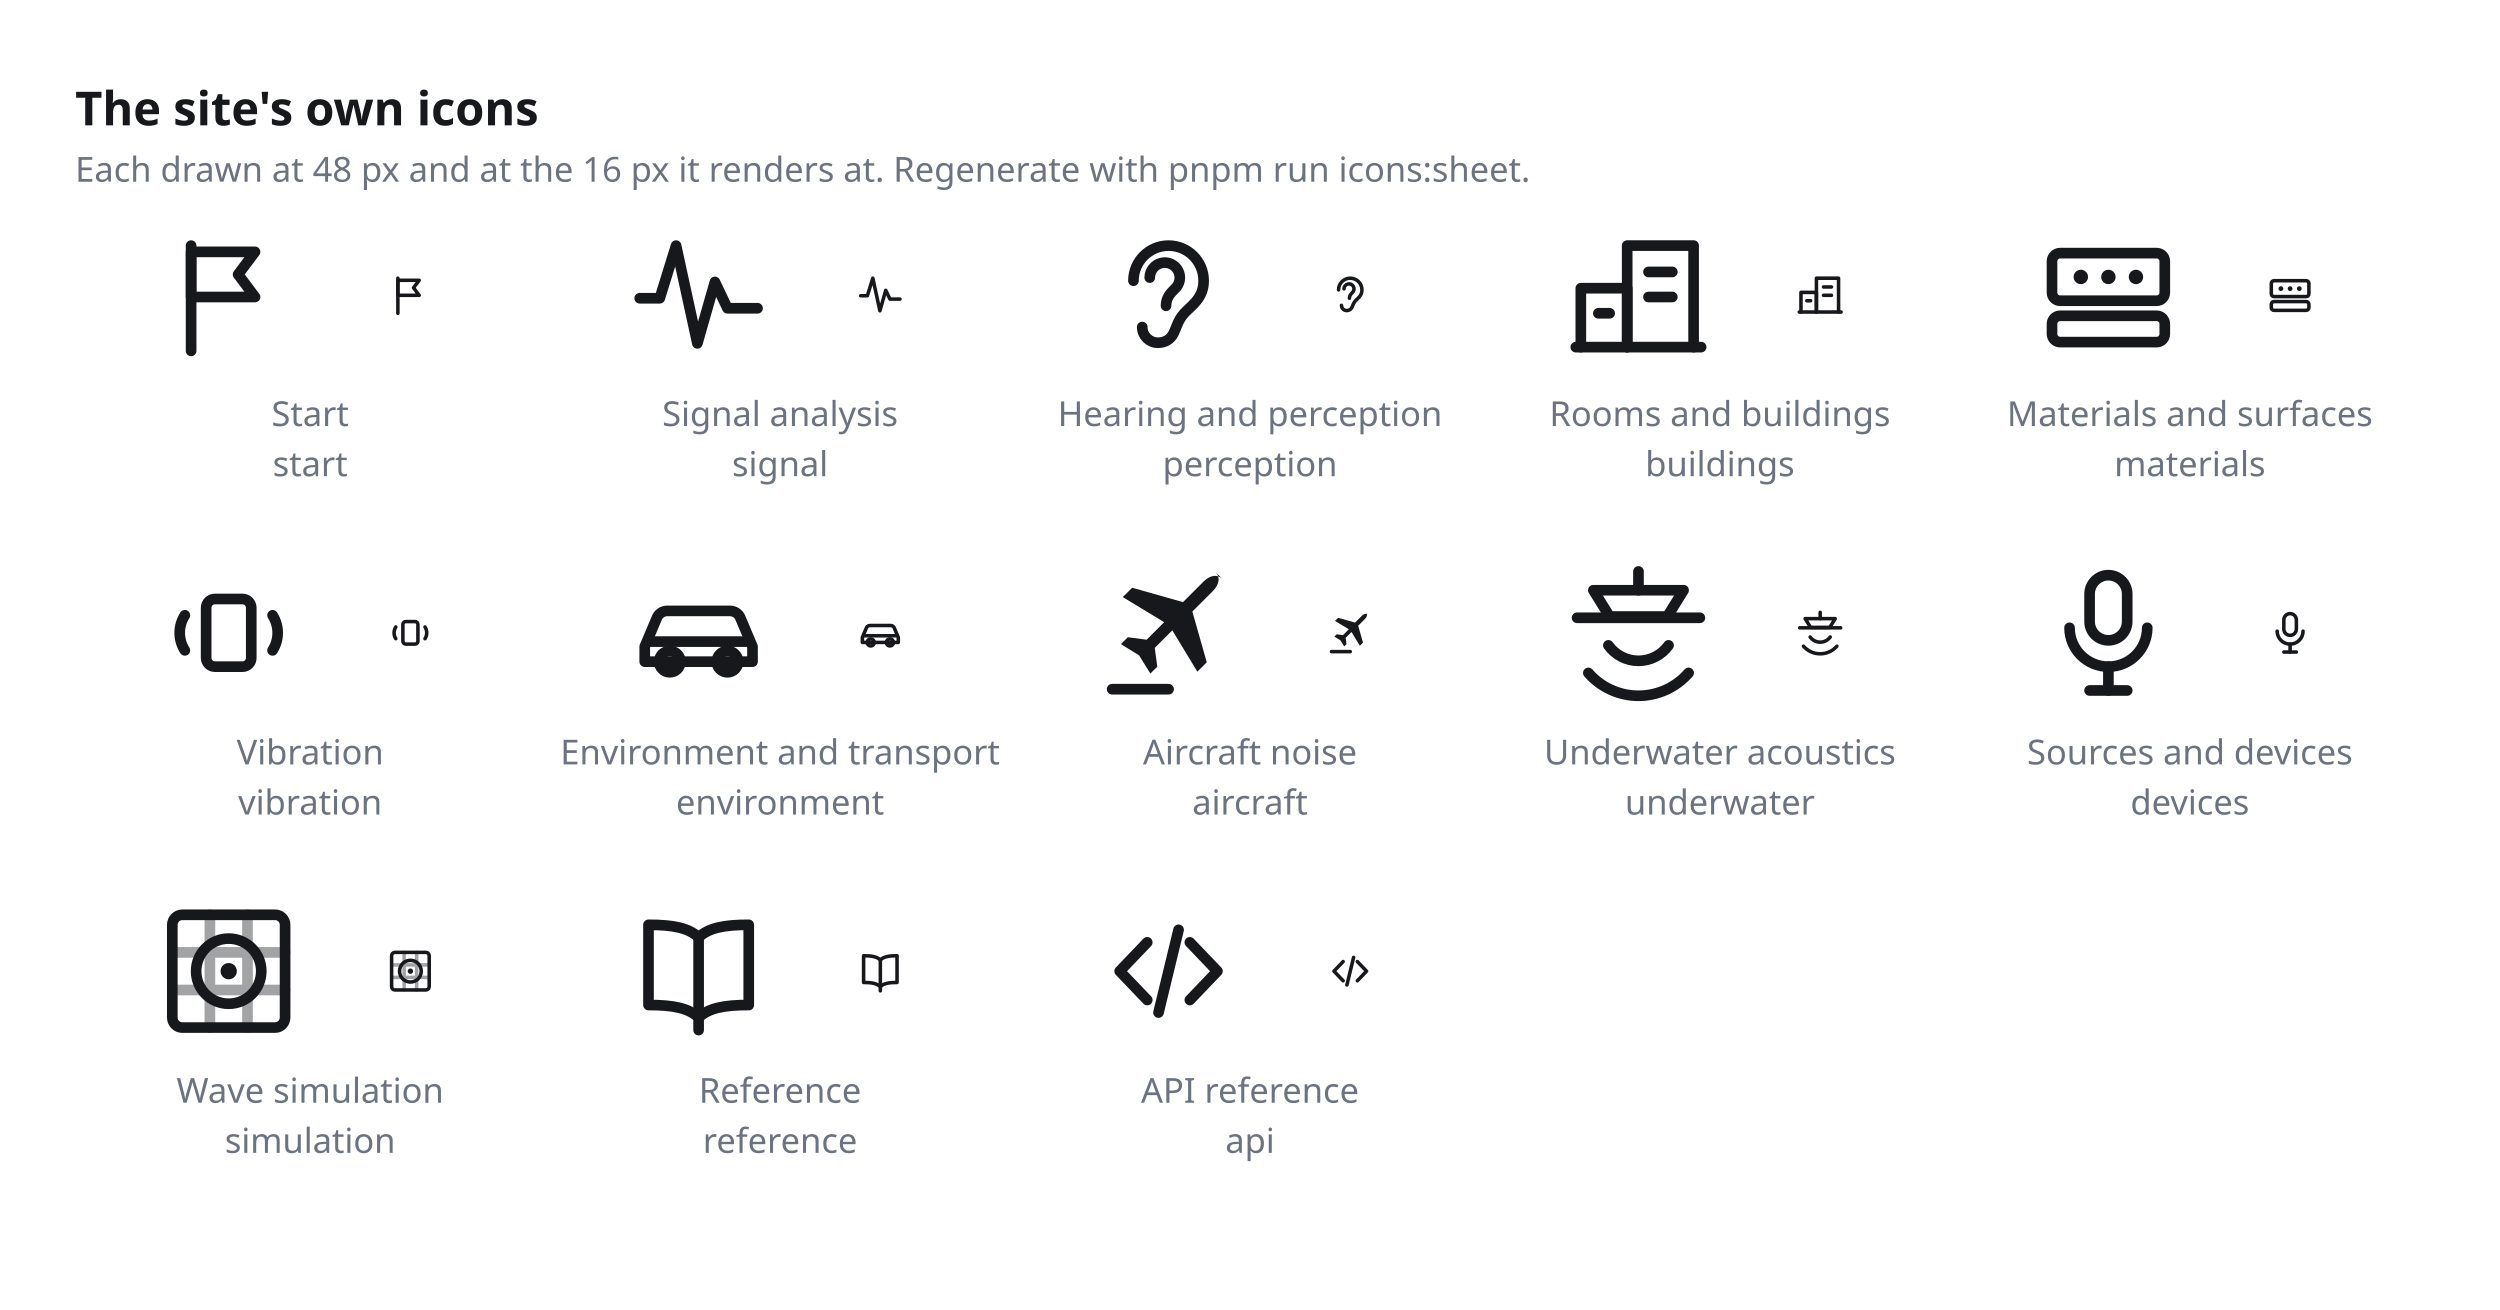
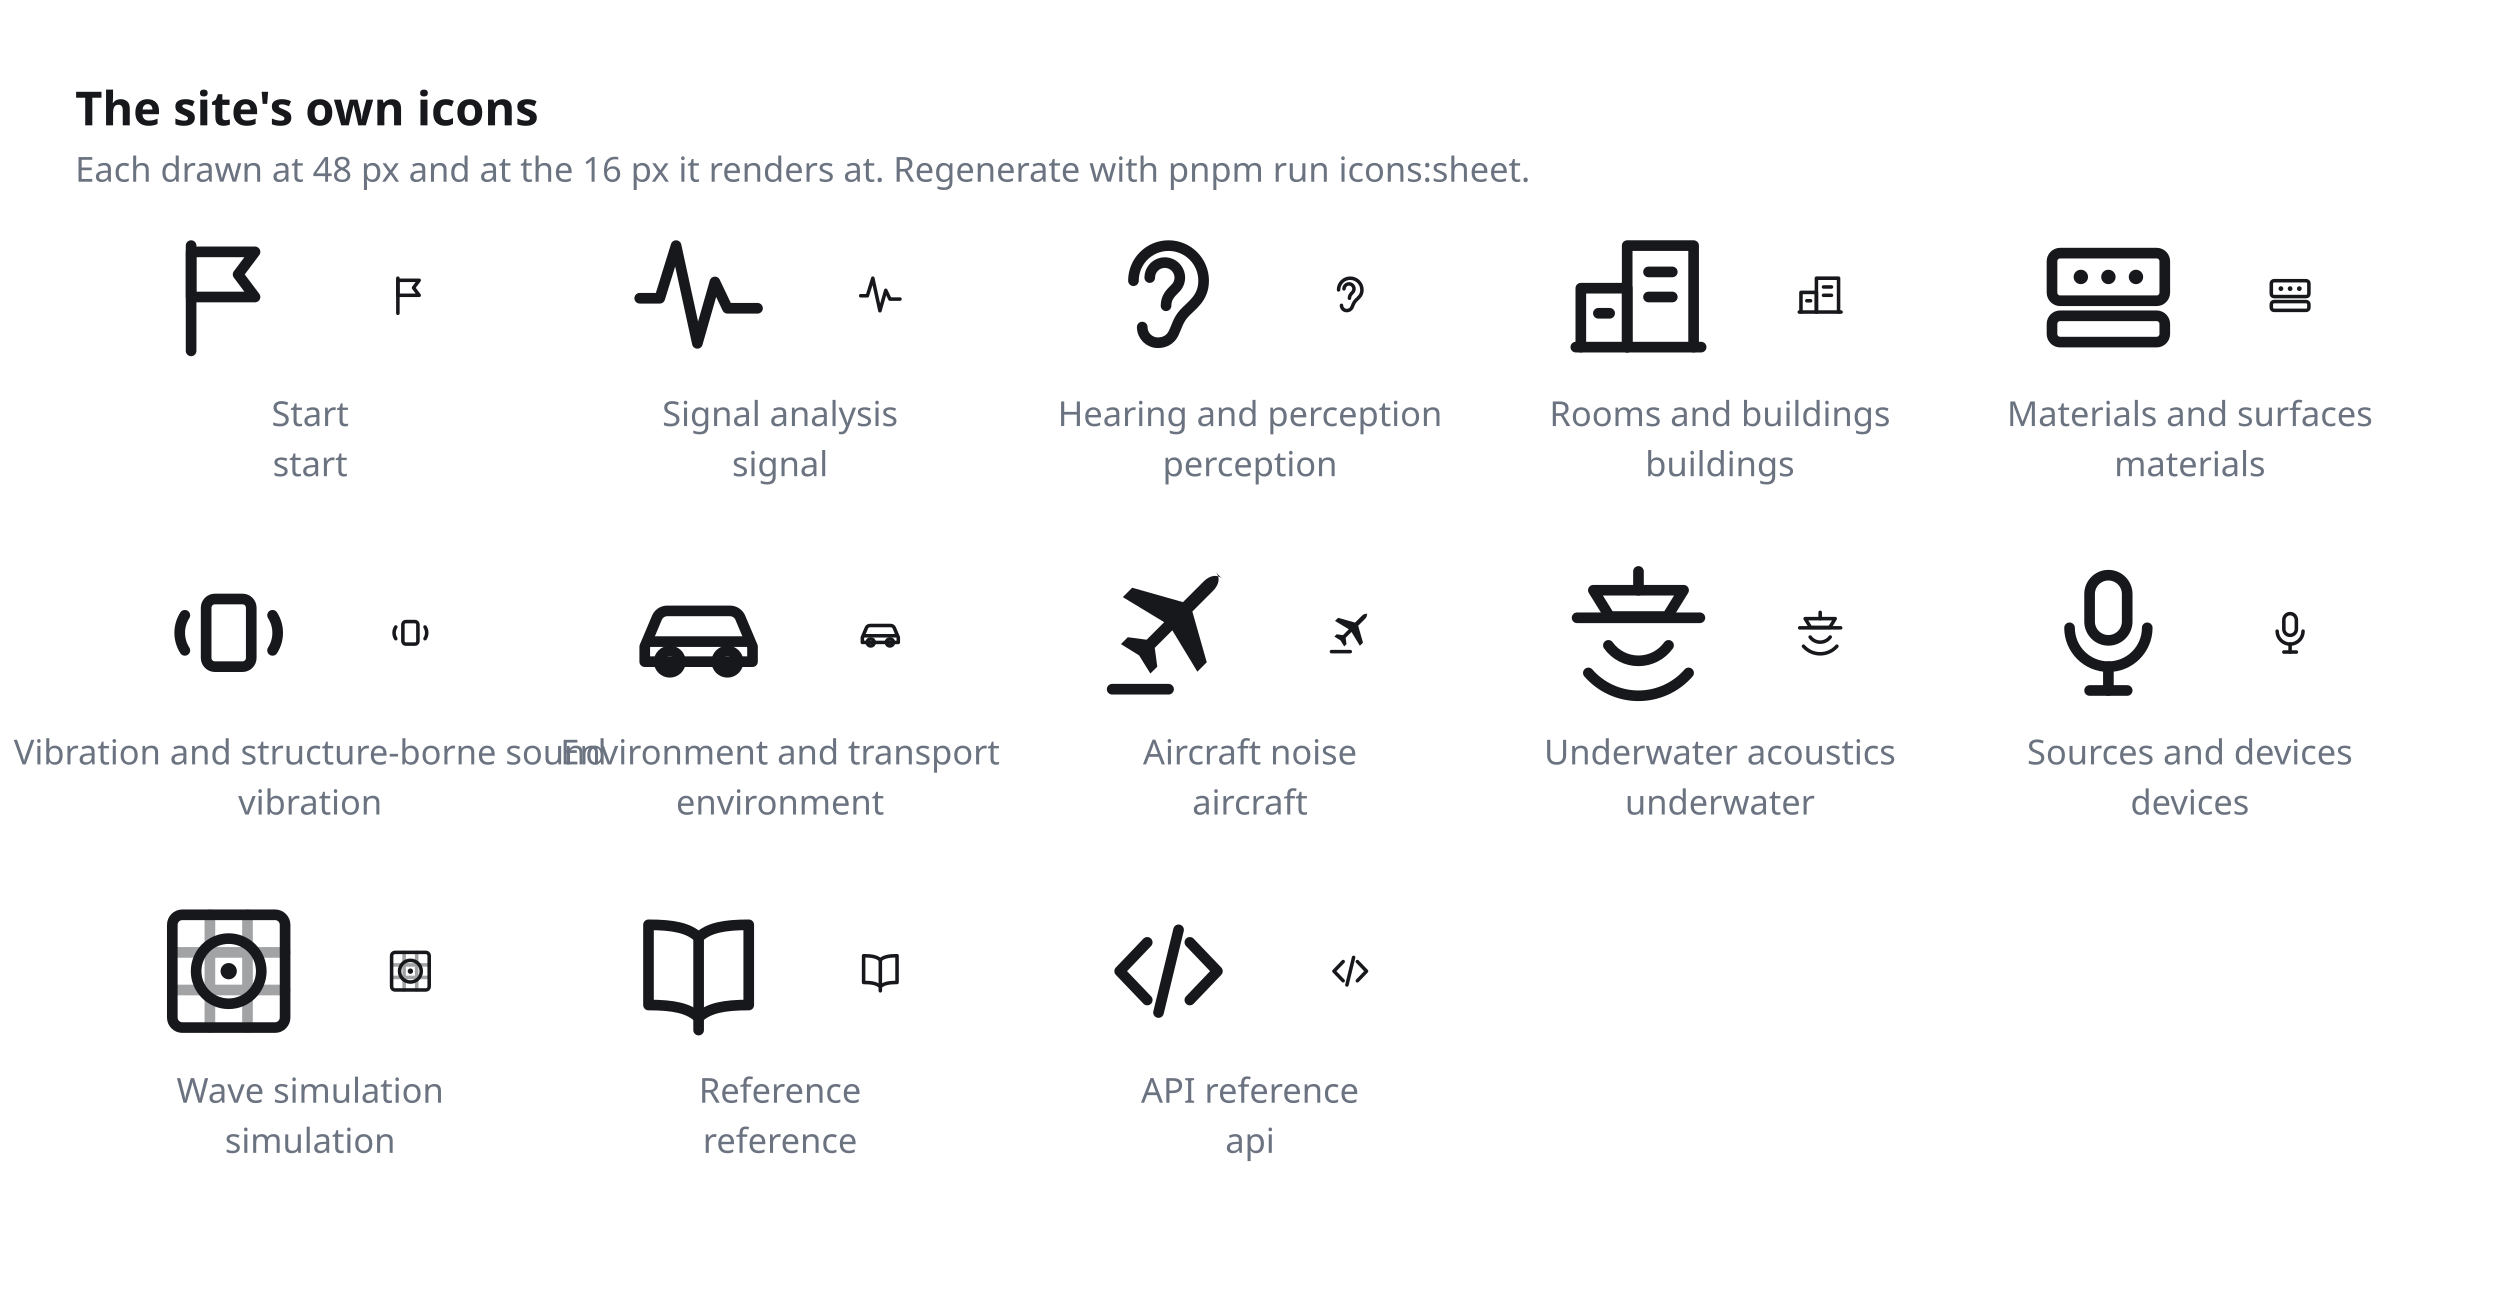
<svg xmlns="http://www.w3.org/2000/svg" width="798" height="418" viewBox="0 0 798 418" role="img" aria-label="The site's own icons, at 48 and 16 pixels">
  <style>
    :root { color-scheme: light dark; }
    .sheet { color: #17181c; }
    @media (prefers-color-scheme: dark) { .sheet { color: #f6f7f9; } }
  </style>
  <g class="sheet">
    <text x="24" y="40" font-size="15" font-family="sans-serif" font-weight="600" fill="currentColor">The site's own icons</text>
    <text x="24" y="58" font-size="11" font-family="sans-serif" fill="#6b7280">Each drawn at 48 px and at the 16 px it renders at. Regenerate with pnpm run icons:sheet.</text>
    <g transform="translate(49.0 70.0) scale(2)" fill="none" stroke="currentColor" stroke-width="1.7" stroke-linecap="round" stroke-linejoin="round">
      <path d="M6 21V4.2" />
      <path d="M6 5.2h10.2l-2.7 3.6 2.7 3.6H6z" />
    </g>
    <g transform="translate(123.0 86.0) scale(0.6667)" fill="none" stroke="currentColor" stroke-width="1.7" stroke-linecap="round" stroke-linejoin="round">
      <path d="M6 21V4.2" />
      <path d="M6 5.2h10.2l-2.7 3.6 2.7 3.6H6z" />
    </g>
    <text x="99.0" y="136.0" text-anchor="middle" font-size="11" font-family="sans-serif" fill="#6b7280">Start</text>
    <text x="99.0" y="152.0" text-anchor="middle" font-size="11" font-family="sans-serif" fill="#6b7280">start</text>
    <g transform="translate(199.0 70.0) scale(2)" fill="none" stroke="currentColor" stroke-width="1.7" stroke-linecap="round" stroke-linejoin="round">
      <path d="M2.6 12.6h3.2l2.6-8.4 3.4 15.6 2.8-9.8 2 4.2h4.8" />
    </g>
    <g transform="translate(273.0 86.0) scale(0.6667)" fill="none" stroke="currentColor" stroke-width="1.7" stroke-linecap="round" stroke-linejoin="round">
      <path d="M2.6 12.6h3.2l2.6-8.4 3.4 15.6 2.8-9.8 2 4.2h4.8" />
    </g>
    <text x="249.0" y="136.0" text-anchor="middle" font-size="11" font-family="sans-serif" fill="#6b7280">Signal analysis</text>
    <text x="249.0" y="152.0" text-anchor="middle" font-size="11" font-family="sans-serif" fill="#6b7280">signal</text>
    <g transform="translate(349.0 70.0) scale(2)" fill="none" stroke="currentColor" stroke-width="1.7" stroke-linecap="round" stroke-linejoin="round">
      <path d="M6.4 9.8a5.6 5.6 0 0 1 11.2 0c0 2.8-1.9 3.9-3.1 5.2-1 1.1-1.2 2.2-1.7 3.2-.5 1-1.4 1.5-2.5 1.5a2.5 2.5 0 0 1-2.5-2.5" />
      <path d="M11.6 13.8c0-1.3.7-2 1.4-2.7a2.4 2.4 0 1 0-4-1.8" />
    </g>
    <g transform="translate(423.0 86.0) scale(0.6667)" fill="none" stroke="currentColor" stroke-width="1.7" stroke-linecap="round" stroke-linejoin="round">
      <path d="M6.4 9.8a5.6 5.6 0 0 1 11.2 0c0 2.8-1.9 3.9-3.1 5.2-1 1.1-1.2 2.2-1.7 3.2-.5 1-1.4 1.5-2.5 1.5a2.5 2.5 0 0 1-2.5-2.5" />
      <path d="M11.6 13.8c0-1.3.7-2 1.4-2.7a2.4 2.4 0 1 0-4-1.8" />
    </g>
    <text x="399.0" y="136.0" text-anchor="middle" font-size="11" font-family="sans-serif" fill="#6b7280">Hearing and perception</text>
    <text x="399.0" y="152.0" text-anchor="middle" font-size="11" font-family="sans-serif" fill="#6b7280">perception</text>
    <g transform="translate(499.0 70.0) scale(2)" fill="none" stroke="currentColor" stroke-width="1.7" stroke-linecap="round" stroke-linejoin="round">
      <path d="M2.8 20.4V11h7.4v9.4" />
      <path d="M10.2 20.4V4.2h10.6v16.2" />
      <path d="M2 20.4h20" />
      <path d="M13.6 8.4h3.8M13.6 12.4h3.8M5.6 15h1.8" />
    </g>
    <g transform="translate(573.0 86.0) scale(0.6667)" fill="none" stroke="currentColor" stroke-width="1.7" stroke-linecap="round" stroke-linejoin="round">
      <path d="M2.8 20.4V11h7.4v9.4" />
      <path d="M10.2 20.4V4.2h10.6v16.2" />
      <path d="M2 20.4h20" />
      <path d="M13.6 8.4h3.8M13.6 12.4h3.8M5.6 15h1.8" />
    </g>
    <text x="549.0" y="136.0" text-anchor="middle" font-size="11" font-family="sans-serif" fill="#6b7280">Rooms and buildings</text>
    <text x="549.0" y="152.0" text-anchor="middle" font-size="11" font-family="sans-serif" fill="#6b7280">buildings</text>
    <g transform="translate(649.0 70.0) scale(2)" fill="none" stroke="currentColor" stroke-width="1.7" stroke-linecap="round" stroke-linejoin="round">
      <rect x="3" y="5.4" width="18" height="7.6" rx="1.3" />
      <rect x="3" y="15.4" width="18" height="4.2" rx="1.3" />
      <g fill="currentColor" stroke="none">
        <circle cx="7.6" cy="9.2" r="1.15" />
        <circle cx="12" cy="9.2" r="1.15" />
        <circle cx="16.4" cy="9.2" r="1.15" />
      </g>
    </g>
    <g transform="translate(723.0 86.0) scale(0.6667)" fill="none" stroke="currentColor" stroke-width="1.7" stroke-linecap="round" stroke-linejoin="round">
      <rect x="3" y="5.4" width="18" height="7.6" rx="1.3" />
      <rect x="3" y="15.4" width="18" height="4.2" rx="1.3" />
      <g fill="currentColor" stroke="none">
        <circle cx="7.6" cy="9.2" r="1.15" />
        <circle cx="12" cy="9.2" r="1.15" />
        <circle cx="16.4" cy="9.2" r="1.15" />
      </g>
    </g>
    <text x="699.0" y="136.0" text-anchor="middle" font-size="11" font-family="sans-serif" fill="#6b7280">Materials and surfaces</text>
    <text x="699.0" y="152.0" text-anchor="middle" font-size="11" font-family="sans-serif" fill="#6b7280">materials</text>
    <g transform="translate(49.0 178.0) scale(2)" fill="none" stroke="currentColor" stroke-width="1.7" stroke-linecap="round" stroke-linejoin="round">
      <rect x="8.4" y="6.6" width="7.2" height="10.8" rx="1.4" />
      <path d="M5 9.2a5.2 5.2 0 0 0 0 5.6" />
      <path d="M19 9.2a5.2 5.2 0 0 1 0 5.6" />
    </g>
    <g transform="translate(123.0 194.0) scale(0.6667)" fill="none" stroke="currentColor" stroke-width="1.7" stroke-linecap="round" stroke-linejoin="round">
      <rect x="8.4" y="6.6" width="7.2" height="10.8" rx="1.4" />
      <path d="M5 9.2a5.2 5.2 0 0 0 0 5.6" />
      <path d="M19 9.2a5.2 5.2 0 0 1 0 5.6" />
    </g>
-     <text x="99.0" y="244.0" text-anchor="middle" font-size="11" font-family="sans-serif" fill="#6b7280">Vibration</text>
+     <text x="99.0" y="244.0" text-anchor="middle" font-size="11" font-family="sans-serif" fill="#6b7280">Vibration and structure-borne sound</text>
    <text x="99.0" y="260.0" text-anchor="middle" font-size="11" font-family="sans-serif" fill="#6b7280">vibration</text>
    <g transform="translate(199.0 178.0) scale(2)" fill="none" stroke="currentColor" stroke-width="1.7" stroke-linecap="round" stroke-linejoin="round">
      <path d="M3.4 16.6v-2.4l1.9-4.5A1.8 1.8 0 0 1 7 8.5h10a1.8 1.8 0 0 1 1.7 1.2l1.9 4.5v2.4z" />
      <path d="M4.4 13.4h15.2" />
      <circle cx="7.4" cy="16.6" r="1.7" />
      <circle cx="16.6" cy="16.6" r="1.7" />
    </g>
    <g transform="translate(273.0 194.0) scale(0.6667)" fill="none" stroke="currentColor" stroke-width="1.7" stroke-linecap="round" stroke-linejoin="round">
      <path d="M3.4 16.6v-2.4l1.9-4.5A1.8 1.8 0 0 1 7 8.5h10a1.8 1.8 0 0 1 1.7 1.2l1.9 4.5v2.4z" />
      <path d="M4.4 13.4h15.2" />
      <circle cx="7.4" cy="16.6" r="1.7" />
      <circle cx="16.6" cy="16.6" r="1.7" />
    </g>
    <text x="249.0" y="244.0" text-anchor="middle" font-size="11" font-family="sans-serif" fill="#6b7280">Environment and transport</text>
    <text x="249.0" y="260.0" text-anchor="middle" font-size="11" font-family="sans-serif" fill="#6b7280">environment</text>
    <g transform="translate(349.0 178.0) scale(2)" fill="none" stroke="currentColor" stroke-width="1.7" stroke-linecap="round" stroke-linejoin="round">
      <path d="M20.6 3.4c-.8-.8-2-.6-3 .4l-3.3 3.3-8.1-2.3-1.5 1.5 6.6 4-2.8 2.8-3-.4-1.1 1.1 2.9 1.8 1.8 2.9 1.1-1.1-.4-3 2.8-2.8 4 6.6 1.5-1.5-2.3-8.1 3.3-3.3c1-1 1.2-2.2.4-3z" fill="currentColor" stroke="none" />
      <path d="M3 21h9" />
    </g>
    <g transform="translate(423.0 194.0) scale(0.6667)" fill="none" stroke="currentColor" stroke-width="1.7" stroke-linecap="round" stroke-linejoin="round">
      <path d="M20.6 3.4c-.8-.8-2-.6-3 .4l-3.3 3.3-8.1-2.3-1.5 1.5 6.6 4-2.8 2.8-3-.4-1.1 1.1 2.9 1.8 1.8 2.9 1.1-1.1-.4-3 2.8-2.8 4 6.6 1.5-1.5-2.3-8.1 3.3-3.3c1-1 1.2-2.2.4-3z" fill="currentColor" stroke="none" />
      <path d="M3 21h9" />
    </g>
    <text x="399.0" y="244.0" text-anchor="middle" font-size="11" font-family="sans-serif" fill="#6b7280">Aircraft noise</text>
    <text x="399.0" y="260.0" text-anchor="middle" font-size="11" font-family="sans-serif" fill="#6b7280">aircraft</text>
    <g transform="translate(499.0 178.0) scale(2)" fill="none" stroke="currentColor" stroke-width="1.7" stroke-linecap="round" stroke-linejoin="round">
      <path d="M2.2 9.6h19.6" />
      <path d="M4.8 5.2h14.4l-2.6 4.2H7.4z" />
      <path d="M12 2.2v3" />
      <path d="M7.2 14a5.9 5.9 0 0 0 9.6 0" />
      <path d="M4 18.4a10.6 10.6 0 0 0 16 0" />
    </g>
    <g transform="translate(573.0 194.0) scale(0.6667)" fill="none" stroke="currentColor" stroke-width="1.7" stroke-linecap="round" stroke-linejoin="round">
      <path d="M2.2 9.6h19.6" />
      <path d="M4.8 5.2h14.4l-2.6 4.2H7.4z" />
      <path d="M12 2.2v3" />
      <path d="M7.2 14a5.9 5.9 0 0 0 9.6 0" />
      <path d="M4 18.4a10.6 10.6 0 0 0 16 0" />
    </g>
    <text x="549.0" y="244.0" text-anchor="middle" font-size="11" font-family="sans-serif" fill="#6b7280">Underwater acoustics</text>
    <text x="549.0" y="260.0" text-anchor="middle" font-size="11" font-family="sans-serif" fill="#6b7280">underwater</text>
    <g transform="translate(649.0 178.0) scale(2)" fill="none" stroke="currentColor" stroke-width="1.7" stroke-linecap="round" stroke-linejoin="round">
      <rect x="9" y="2.8" width="6" height="10.4" rx="3" />
      <path d="M5.8 11.2a6.2 6.2 0 0 0 12.4 0" />
      <path d="M12 17.4v3.8" />
      <path d="M9 21.2h6" />
    </g>
    <g transform="translate(723.0 194.0) scale(0.6667)" fill="none" stroke="currentColor" stroke-width="1.7" stroke-linecap="round" stroke-linejoin="round">
      <rect x="9" y="2.8" width="6" height="10.4" rx="3" />
      <path d="M5.8 11.2a6.2 6.2 0 0 0 12.4 0" />
      <path d="M12 17.4v3.8" />
      <path d="M9 21.2h6" />
    </g>
    <text x="699.0" y="244.0" text-anchor="middle" font-size="11" font-family="sans-serif" fill="#6b7280">Sources and devices</text>
    <text x="699.0" y="260.0" text-anchor="middle" font-size="11" font-family="sans-serif" fill="#6b7280">devices</text>
    <g transform="translate(49.0 286.0) scale(2)" fill="none" stroke="currentColor" stroke-width="1.7" stroke-linecap="round" stroke-linejoin="round">
      <rect x="3" y="3" width="18" height="18" rx="1.6" />
      <path d="M9 3v18M15 3v18M3 9h18M3 15h18" opacity="0.4" />
      <circle cx="12" cy="12" r="5.2" />
      <circle cx="12" cy="12" r="1.3" fill="currentColor" stroke="none" />
    </g>
    <g transform="translate(123.0 302.0) scale(0.6667)" fill="none" stroke="currentColor" stroke-width="1.7" stroke-linecap="round" stroke-linejoin="round">
      <rect x="3" y="3" width="18" height="18" rx="1.6" />
      <path d="M9 3v18M15 3v18M3 9h18M3 15h18" opacity="0.4" />
      <circle cx="12" cy="12" r="5.2" />
      <circle cx="12" cy="12" r="1.3" fill="currentColor" stroke="none" />
    </g>
    <text x="99.0" y="352.0" text-anchor="middle" font-size="11" font-family="sans-serif" fill="#6b7280">Wave simulation</text>
    <text x="99.0" y="368.0" text-anchor="middle" font-size="11" font-family="sans-serif" fill="#6b7280">simulation</text>
    <g transform="translate(199.0 286.0) scale(2)" fill="none" stroke="currentColor" stroke-width="1.7" stroke-linecap="round" stroke-linejoin="round">
      <path d="M12 6.6C10.4 5.1 8 4.6 4 4.6v12.8c4 0 6.4.5 8 2 1.6-1.5 4-2 8-2V4.6c-4 0-6.4.5-8 2z" />
      <path d="M12 6.6v14.8" />
    </g>
    <g transform="translate(273.0 302.0) scale(0.6667)" fill="none" stroke="currentColor" stroke-width="1.7" stroke-linecap="round" stroke-linejoin="round">
      <path d="M12 6.6C10.4 5.1 8 4.6 4 4.6v12.8c4 0 6.4.5 8 2 1.6-1.5 4-2 8-2V4.6c-4 0-6.4.5-8 2z" />
      <path d="M12 6.6v14.8" />
    </g>
    <text x="249.0" y="352.0" text-anchor="middle" font-size="11" font-family="sans-serif" fill="#6b7280">Reference</text>
    <text x="249.0" y="368.0" text-anchor="middle" font-size="11" font-family="sans-serif" fill="#6b7280">reference</text>
    <g transform="translate(349.0 286.0) scale(2)" fill="none" stroke="currentColor" stroke-width="1.7" stroke-linecap="round" stroke-linejoin="round">
      <path d="M8.6 7.4 4.2 12l4.4 4.6" />
      <path d="M15.4 7.4 19.8 12l-4.4 4.6" />
      <path d="M13.6 5.4 10.4 18.6" />
    </g>
    <g transform="translate(423.0 302.0) scale(0.6667)" fill="none" stroke="currentColor" stroke-width="1.7" stroke-linecap="round" stroke-linejoin="round">
      <path d="M8.6 7.4 4.2 12l4.4 4.6" />
      <path d="M15.4 7.4 19.8 12l-4.4 4.6" />
      <path d="M13.6 5.4 10.4 18.6" />
    </g>
    <text x="399.0" y="352.0" text-anchor="middle" font-size="11" font-family="sans-serif" fill="#6b7280">API reference</text>
    <text x="399.0" y="368.0" text-anchor="middle" font-size="11" font-family="sans-serif" fill="#6b7280">api</text>
  </g>
</svg>
